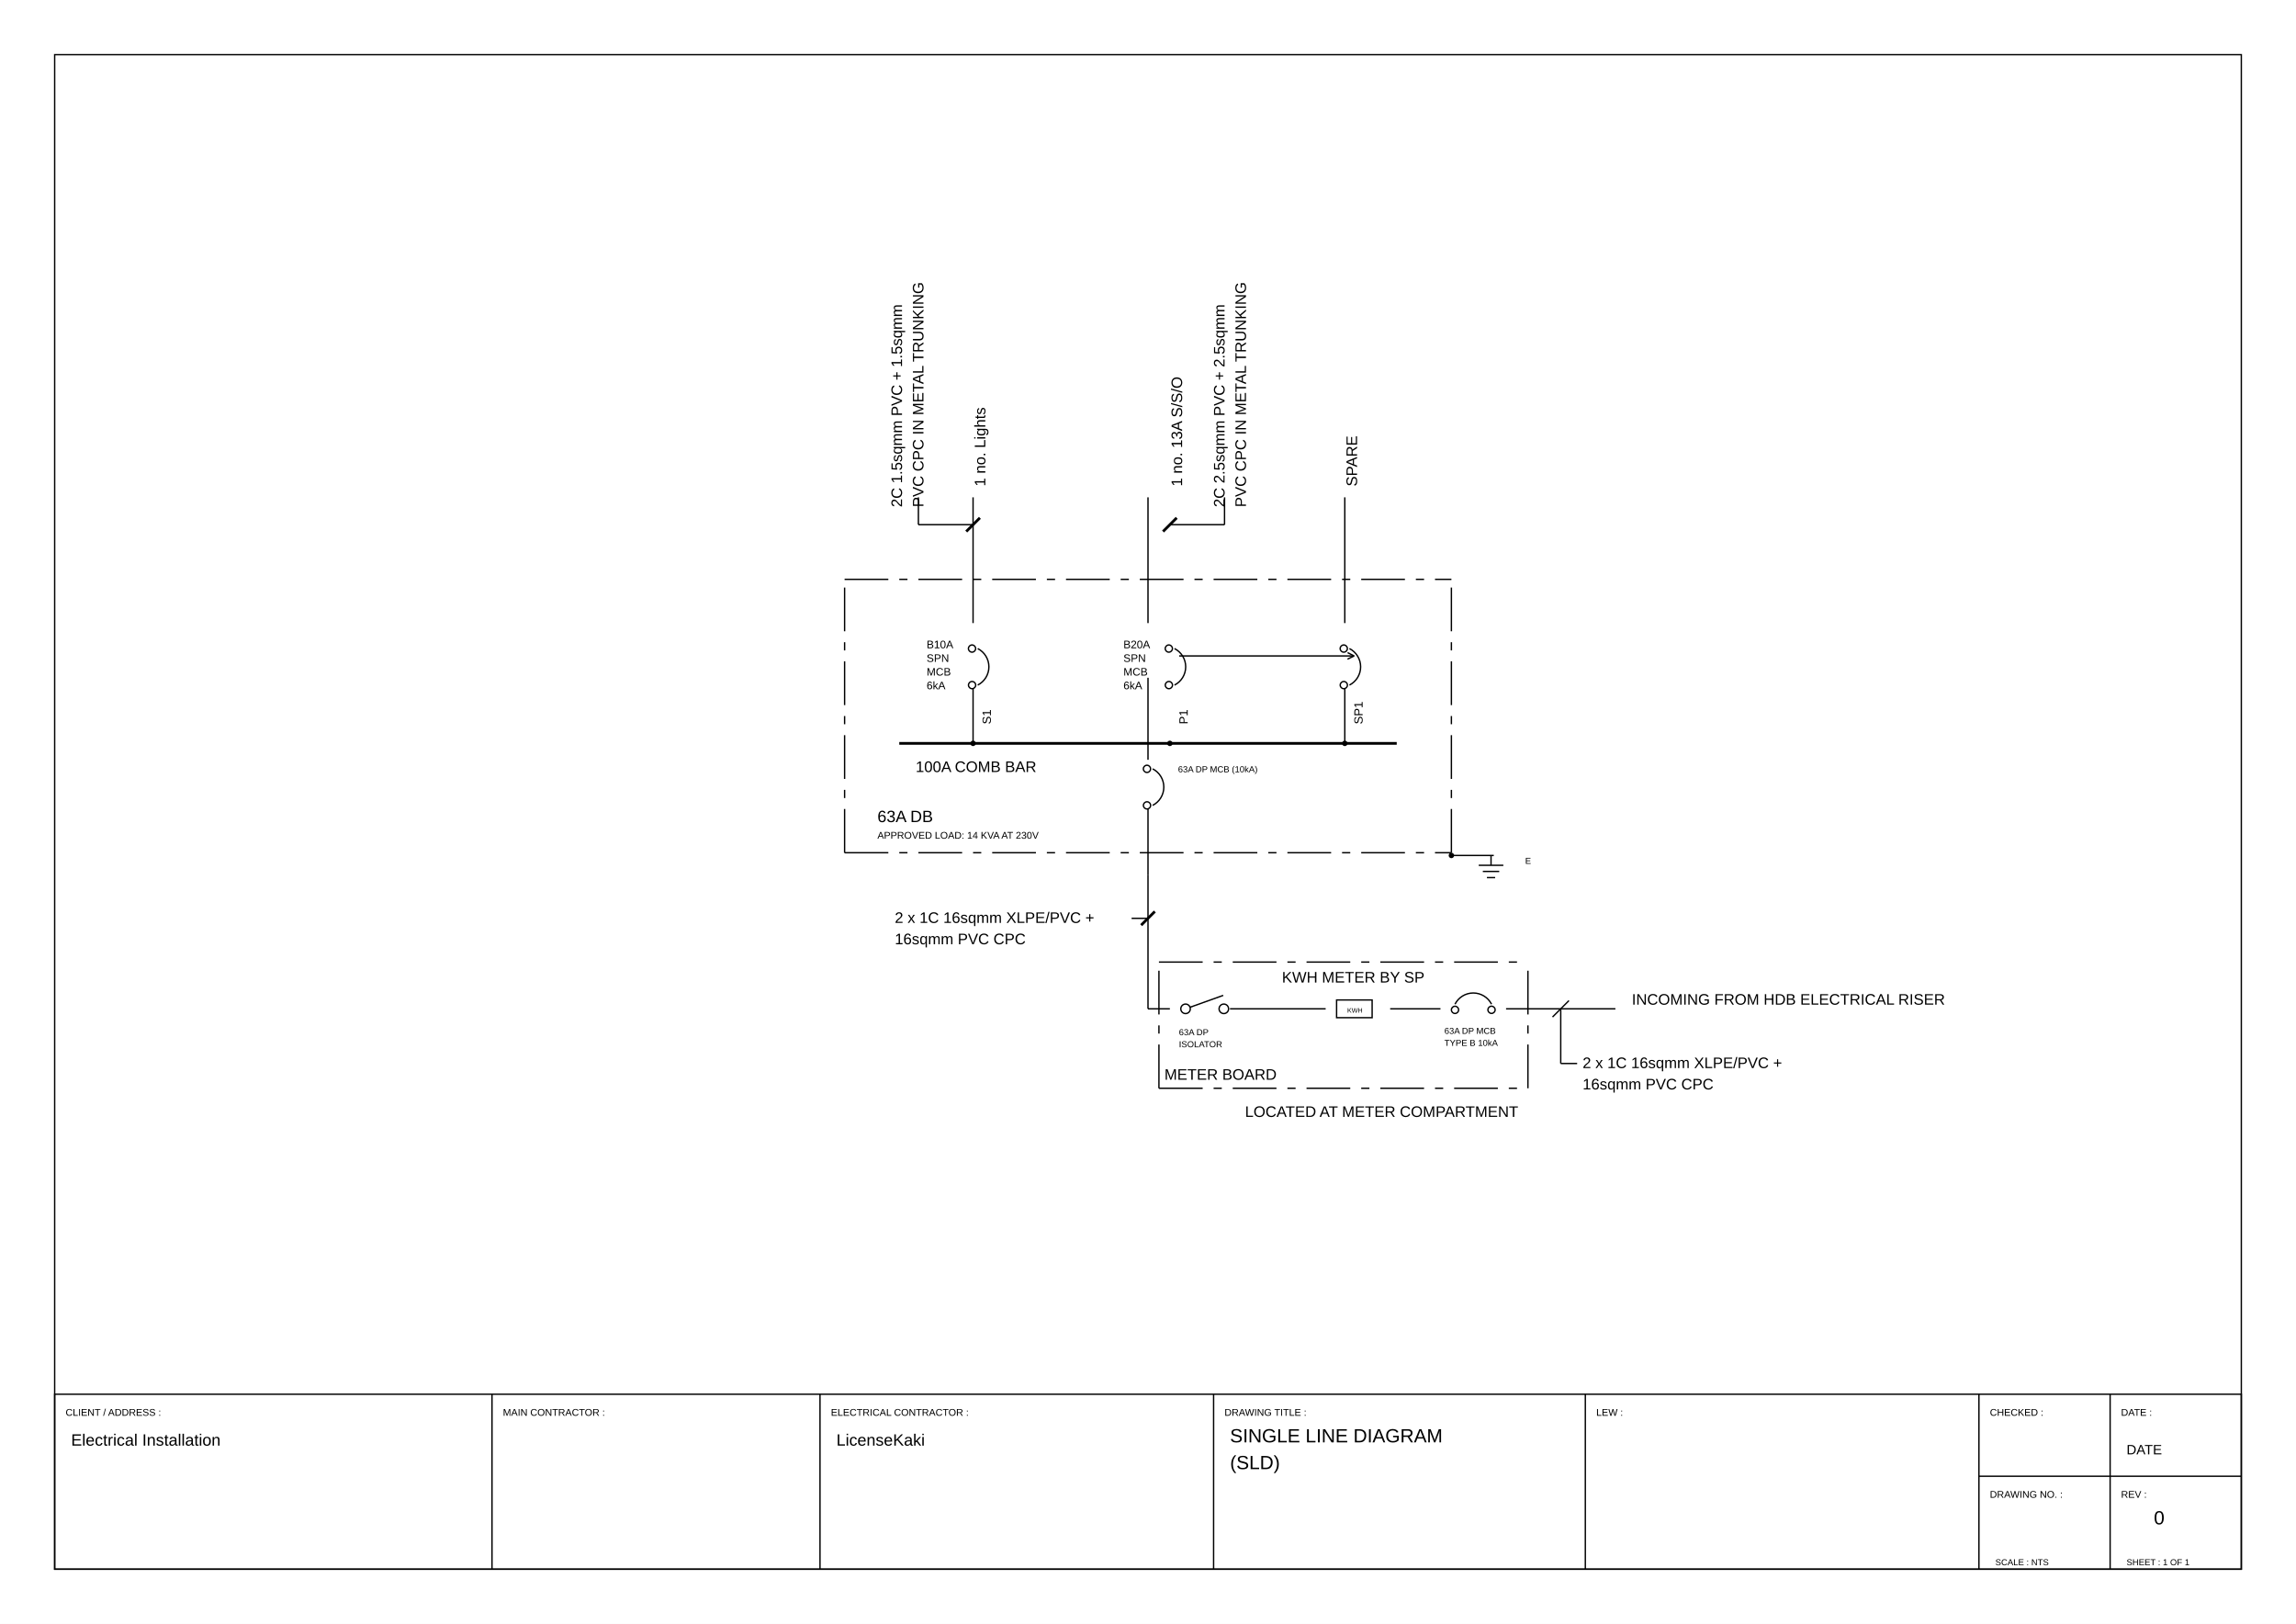
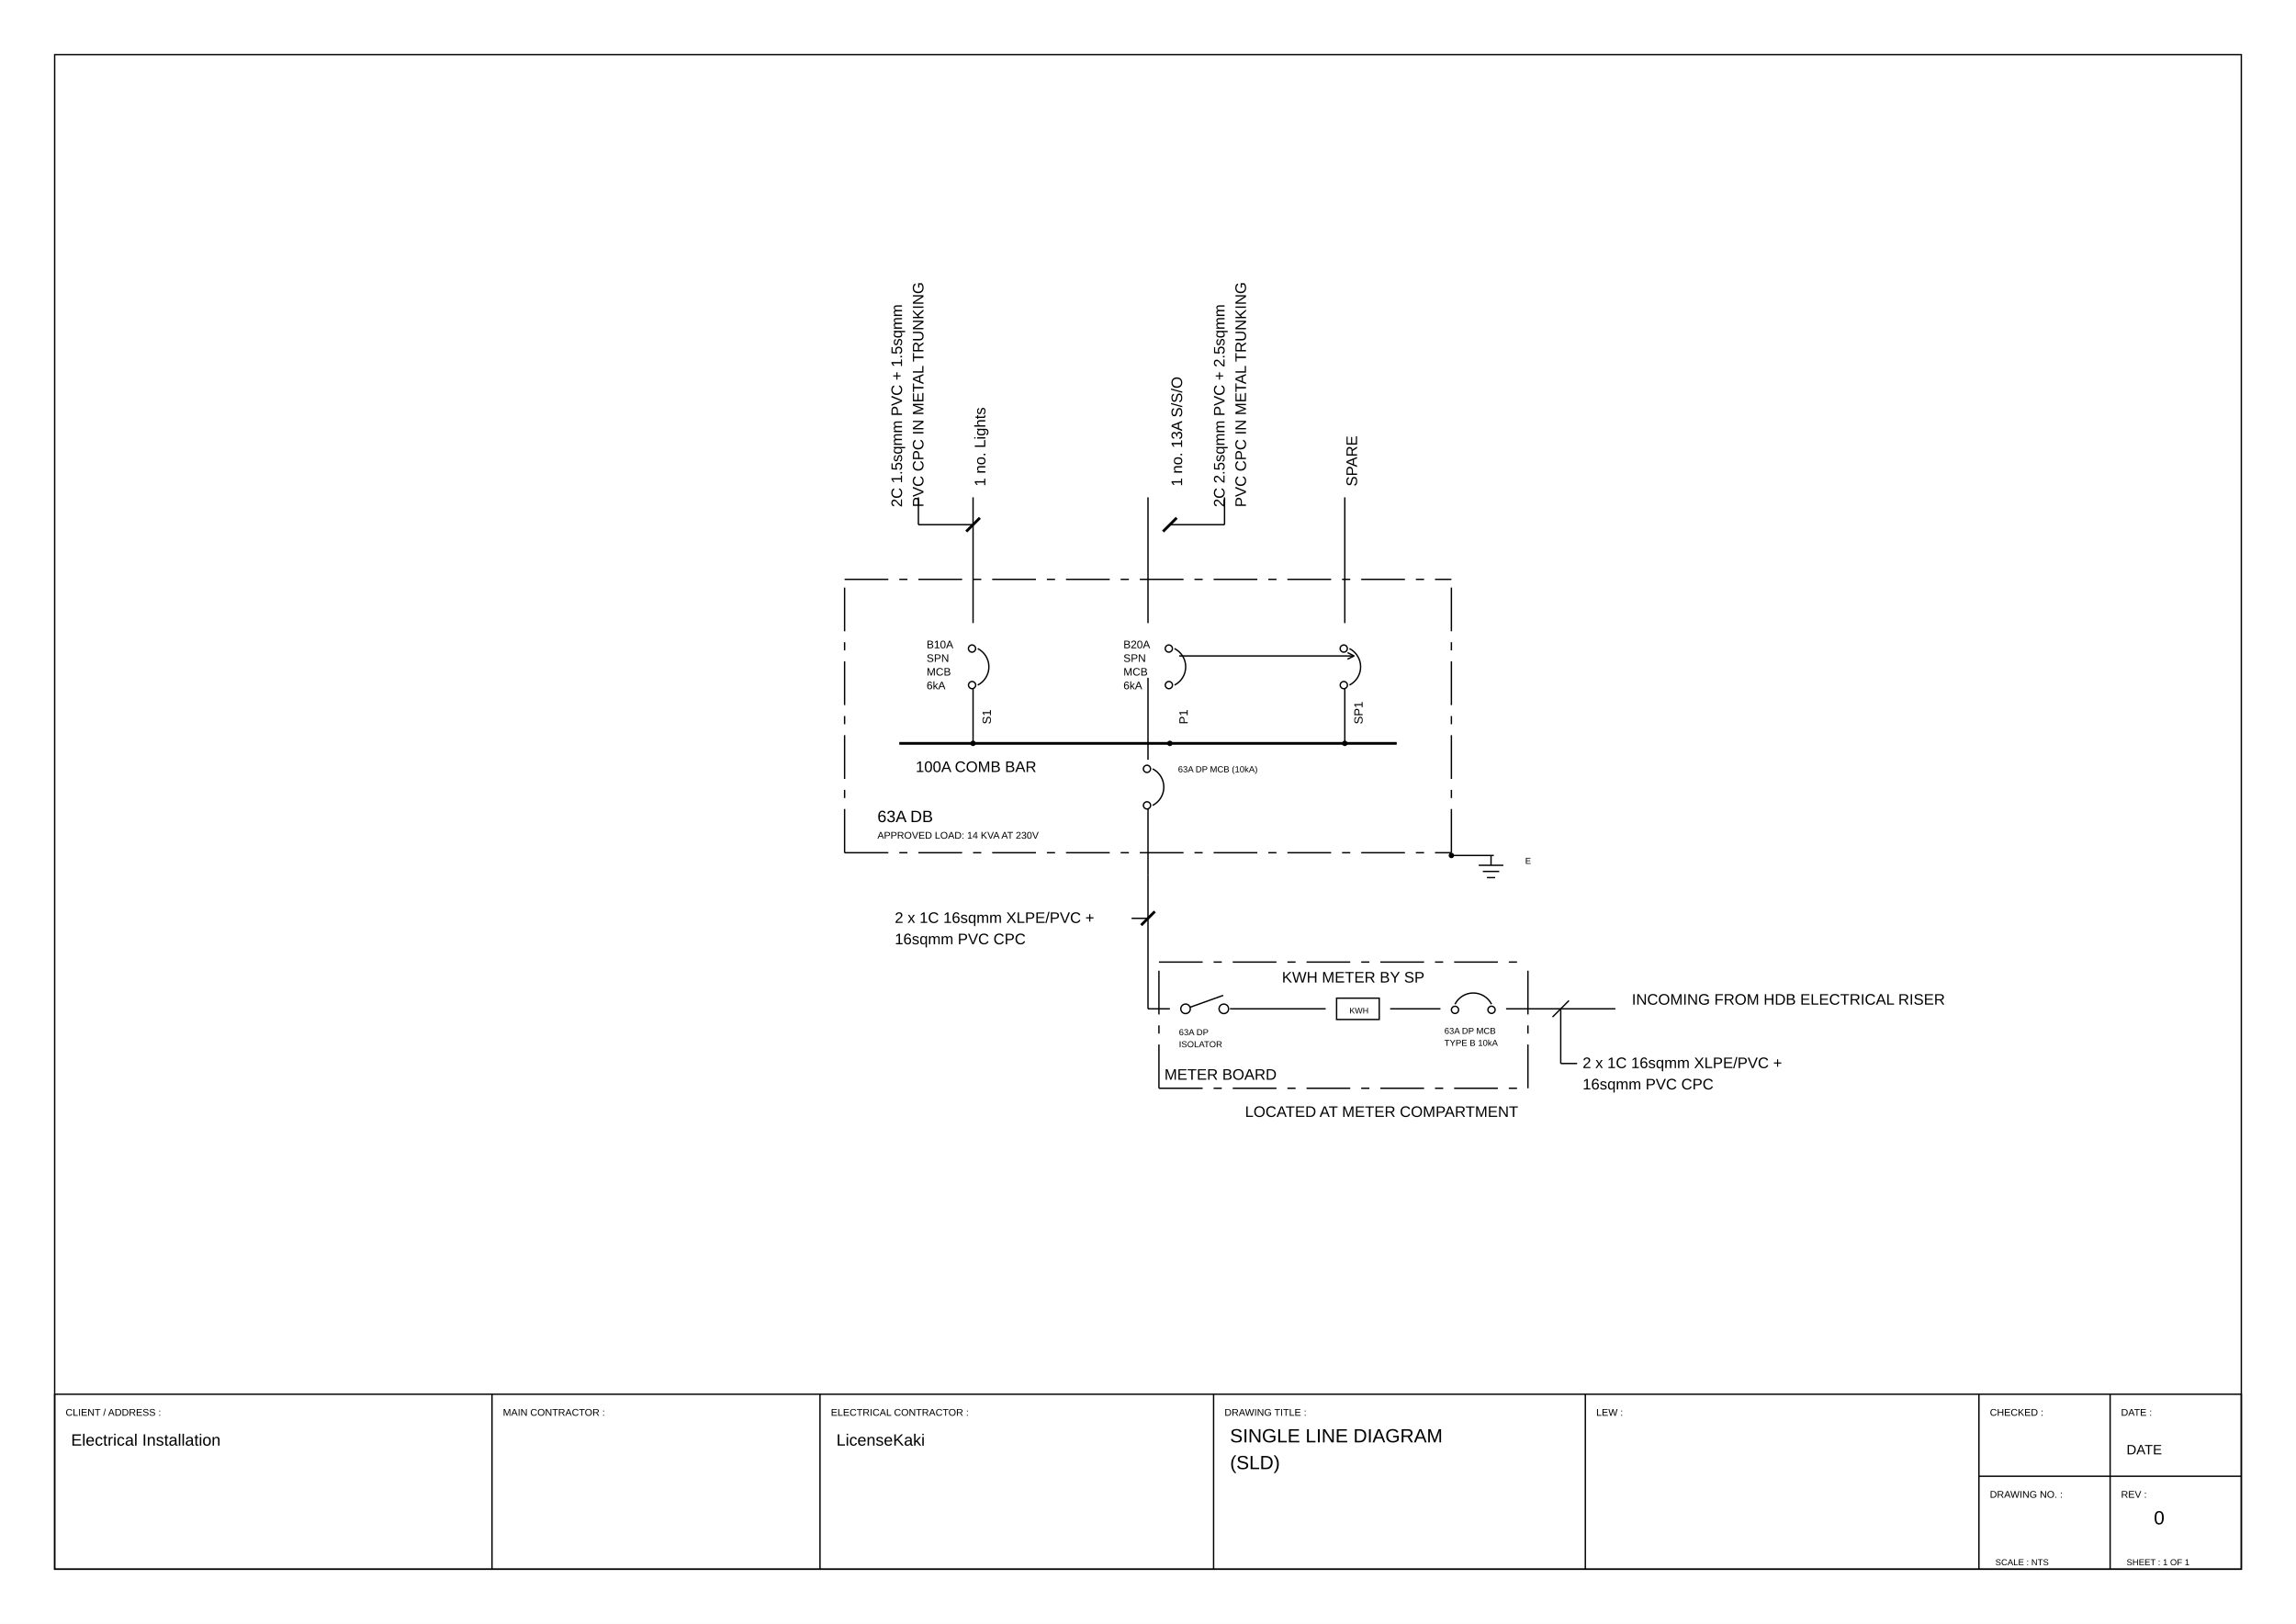
<svg xmlns="http://www.w3.org/2000/svg" viewBox="0 0 420.0 297.0" width="420.0mm" height="297.0mm">
  <rect width="420.0" height="297.0" fill="white" />
  <polygon points="10.00,287.00 410.00,287.00 410.00,10.00 10.00,10.00" stroke="#000000" stroke-width="0.25" fill="none" />
  <polygon points="10.00,287.00 410.00,287.00 410.00,255.00 10.00,255.00" stroke="#000000" stroke-width="0.25" fill="none" />
  <line x1="90.00" y1="255.00" x2="90.00" y2="287.00" stroke="#000000" stroke-width="0.25" fill="none" />
  <line x1="150.00" y1="255.00" x2="150.00" y2="287.00" stroke="#000000" stroke-width="0.25" fill="none" />
  <line x1="222.00" y1="255.00" x2="222.00" y2="287.00" stroke="#000000" stroke-width="0.25" fill="none" />
  <line x1="290.00" y1="255.00" x2="290.00" y2="287.00" stroke="#000000" stroke-width="0.25" fill="none" />
  <line x1="362.00" y1="255.00" x2="362.00" y2="287.00" stroke="#000000" stroke-width="0.25" fill="none" />
  <line x1="362.00" y1="270.00" x2="410.00" y2="270.00" stroke="#000000" stroke-width="0.25" fill="none" />
  <line x1="386.00" y1="255.00" x2="386.00" y2="287.00" stroke="#000000" stroke-width="0.25" fill="none" />
  <text x="12.00" y="258.94" font-family="Arial, Helvetica, sans-serif" font-size="1.8" fill="#000000">CLIENT / ADDRESS :</text>
  <text x="92.00" y="258.94" font-family="Arial, Helvetica, sans-serif" font-size="1.8" fill="#000000">MAIN CONTRACTOR :</text>
  <text x="152.00" y="258.94" font-family="Arial, Helvetica, sans-serif" font-size="1.8" fill="#000000">ELECTRICAL CONTRACTOR :</text>
  <text x="224.00" y="258.94" font-family="Arial, Helvetica, sans-serif" font-size="1.8" fill="#000000">DRAWING TITLE :</text>
  <text x="292.00" y="258.94" font-family="Arial, Helvetica, sans-serif" font-size="1.8" fill="#000000">LEW :</text>
  <text x="364.00" y="258.94" font-family="Arial, Helvetica, sans-serif" font-size="1.8" fill="#000000">CHECKED :</text>
  <text x="388.00" y="258.94" font-family="Arial, Helvetica, sans-serif" font-size="1.8" fill="#000000">DATE :</text>
  <text x="364.00" y="273.94" font-family="Arial, Helvetica, sans-serif" font-size="1.8" fill="#000000">DRAWING NO. :</text>
  <text x="388.00" y="273.94" font-family="Arial, Helvetica, sans-serif" font-size="1.8" fill="#000000">REV :</text>
  <circle cx="216.87" cy="184.51" r="0.87" stroke="#000000" stroke-width="0.25" fill="none" />
  <circle cx="223.87" cy="184.51" r="0.87" stroke="#000000" stroke-width="0.25" fill="none" />
  <polyline points="217.70,184.22 223.76,182.05" stroke="#000000" stroke-width="0.25" fill="none" />
  <text x="215.66" y="189.34" font-family="Arial, Helvetica, sans-serif" font-size="1.6" fill="#000000">
    <tspan x="215.66">63A DP</tspan>
    <tspan x="215.66" dy="2.2">ISOLATOR</tspan>
  </text>
-   <polygon points="244.50,182.89 251.00,182.89 251.00,186.13 244.50,186.13" stroke="#000000" stroke-width="0.25" fill="none" />
-   <text x="246.45" y="185.22" font-family="Arial, Helvetica, sans-serif" font-size="1.2" fill="#000000">KWH</text>
+   <polygon points="244.50,182.56 252.30,182.56 252.30,186.46 244.50,186.46" stroke="#000000" stroke-width="0.25" fill="none" />
+   <text x="246.84" y="185.36" font-family="Arial, Helvetica, sans-serif" font-size="1.5" fill="#000000">KWH</text>
  <text x="234.50" y="179.70" font-family="Arial, Helvetica, sans-serif" font-size="2.8" fill="#000000">KWH METER BY SP</text>
  <path d="M 272.84,183.66 A 3.75,3.75 0 0,0 266.16,183.66" stroke="#000000" stroke-width="0.25" fill="none" />
  <circle cx="266.16" cy="184.70" r="0.66" stroke="#000000" stroke-width="0.25" fill="none" />
  <circle cx="272.84" cy="184.69" r="0.66" stroke="#000000" stroke-width="0.25" fill="none" />
  <text x="264.22" y="189.09" font-family="Arial, Helvetica, sans-serif" font-size="1.6" fill="#000000">
    <tspan x="264.22">63A DP MCB</tspan>
    <tspan x="264.22" dy="2.2">TYPE B 10kA</tspan>
  </text>
  <text x="298.50" y="183.75" font-family="Arial, Helvetica, sans-serif" font-size="2.8" fill="#000000">INCOMING FROM HDB ELECTRICAL RISER</text>
  <text x="289.50" y="195.35" font-family="Arial, Helvetica, sans-serif" font-size="2.8" fill="#000000">
    <tspan x="289.50">2 x 1C 16sqmm XLPE/PVC +</tspan>
    <tspan x="289.50" dy="3.9">16sqmm PVC CPC</tspan>
  </text>
  <text x="163.68" y="168.80" font-family="Arial, Helvetica, sans-serif" font-size="2.8" fill="#000000">
    <tspan x="163.68">2 x 1C 16sqmm XLPE/PVC +</tspan>
    <tspan x="163.68" dy="3.9">16sqmm PVC CPC</tspan>
  </text>
  <text x="213.00" y="197.48" font-family="Arial, Helvetica, sans-serif" font-size="2.8" fill="#000000">METER BOARD</text>
  <text x="227.75" y="204.28" font-family="Arial, Helvetica, sans-serif" font-size="2.8" fill="#000000">LOCATED AT METER COMPARTMENT</text>
  <path d="M 210.85,147.30 A 3.75,3.75 0 0,0 210.85,140.62" stroke="#000000" stroke-width="0.25" fill="none" />
  <circle cx="209.81" cy="140.62" r="0.66" stroke="#000000" stroke-width="0.25" fill="none" />
  <circle cx="209.82" cy="147.30" r="0.66" stroke="#000000" stroke-width="0.25" fill="none" />
  <text x="215.50" y="141.24" font-family="Arial, Helvetica, sans-serif" font-size="1.6" fill="#000000">63A DP MCB (10kA)</text>
  <line x1="164.50" y1="135.96" x2="255.50" y2="135.96" stroke="#000000" stroke-width="0.50" fill="none" />
  <text x="167.50" y="141.20" font-family="Arial, Helvetica, sans-serif" font-size="2.8" fill="#000000">100A COMB BAR</text>
  <text x="179.50" y="134.22" font-family="Arial, Helvetica, sans-serif" font-size="2.2" fill="#000000" transform="rotate(-90.0,179.50,132.46)">S1</text>
  <path d="M 178.85,125.30 A 3.75,3.75 0 0,0 178.85,118.62" stroke="#000000" stroke-width="0.25" fill="none" />
  <circle cx="177.81" cy="118.62" r="0.66" stroke="#000000" stroke-width="0.25" fill="none" />
  <circle cx="177.82" cy="125.30" r="0.66" stroke="#000000" stroke-width="0.25" fill="none" />
  <text x="169.50" y="118.56" font-family="Arial, Helvetica, sans-serif" font-size="2.0" fill="#000000">B10A</text>
  <text x="169.50" y="121.06" font-family="Arial, Helvetica, sans-serif" font-size="2.0" fill="#000000">SPN</text>
  <text x="169.50" y="123.56" font-family="Arial, Helvetica, sans-serif" font-size="2.0" fill="#000000">MCB</text>
  <text x="169.50" y="126.06" font-family="Arial, Helvetica, sans-serif" font-size="2.0" fill="#000000">6kA</text>
  <text x="178.00" y="91.20" font-family="Arial, Helvetica, sans-serif" font-size="2.8" fill="#000000" transform="rotate(-90.0,178.00,88.96)">1 no. Lights</text>
  <text x="215.50" y="134.22" font-family="Arial, Helvetica, sans-serif" font-size="2.2" fill="#000000" transform="rotate(-90.0,215.50,132.46)">P1</text>
  <path d="M 214.85,125.30 A 3.75,3.75 0 0,0 214.85,118.62" stroke="#000000" stroke-width="0.25" fill="none" />
  <circle cx="213.81" cy="118.62" r="0.66" stroke="#000000" stroke-width="0.25" fill="none" />
  <circle cx="213.82" cy="125.30" r="0.66" stroke="#000000" stroke-width="0.25" fill="none" />
  <text x="205.50" y="118.56" font-family="Arial, Helvetica, sans-serif" font-size="2.0" fill="#000000">B20A</text>
  <text x="205.50" y="121.06" font-family="Arial, Helvetica, sans-serif" font-size="2.0" fill="#000000">SPN</text>
  <text x="205.50" y="123.56" font-family="Arial, Helvetica, sans-serif" font-size="2.0" fill="#000000">MCB</text>
  <text x="205.50" y="126.06" font-family="Arial, Helvetica, sans-serif" font-size="2.0" fill="#000000">6kA</text>
  <text x="214.00" y="91.20" font-family="Arial, Helvetica, sans-serif" font-size="2.8" fill="#000000" transform="rotate(-90.0,214.00,88.96)">1 no. 13A S/S/O</text>
  <text x="247.50" y="134.22" font-family="Arial, Helvetica, sans-serif" font-size="2.2" fill="#000000" transform="rotate(-90.0,247.50,132.46)">SP1</text>
  <path d="M 246.85,125.30 A 3.75,3.75 0 0,0 246.85,118.62" stroke="#000000" stroke-width="0.25" fill="none" />
  <circle cx="245.81" cy="118.62" r="0.66" stroke="#000000" stroke-width="0.25" fill="none" />
  <circle cx="245.82" cy="125.30" r="0.66" stroke="#000000" stroke-width="0.25" fill="none" />
  <line x1="215.70" y1="119.97" x2="247.70" y2="119.97" stroke="#000000" stroke-width="0.25" fill="none" />
  <line x1="247.70" y1="119.97" x2="246.49" y2="120.56" stroke="#000000" stroke-width="0.25" fill="none" />
  <line x1="247.70" y1="119.97" x2="246.51" y2="119.36" stroke="#000000" stroke-width="0.25" fill="none" />
  <text x="246.00" y="91.20" font-family="Arial, Helvetica, sans-serif" font-size="2.8" fill="#000000" transform="rotate(-90.0,246.00,88.96)">SPARE</text>
  <text x="165.00" y="92.76" font-family="Arial, Helvetica, sans-serif" font-size="2.8" fill="#000000" transform="rotate(-90.0,165.00,92.76)">2C 1.5sqmm PVC + 1.5sqmm</text>
  <text x="168.92" y="92.76" font-family="Arial, Helvetica, sans-serif" font-size="2.8" fill="#000000" transform="rotate(-90.0,168.92,92.76)">PVC CPC IN METAL TRUNKING</text>
  <text x="224.00" y="92.76" font-family="Arial, Helvetica, sans-serif" font-size="2.8" fill="#000000" transform="rotate(-90.0,224.00,92.76)">2C 2.5sqmm PVC + 2.5sqmm</text>
  <text x="227.92" y="92.76" font-family="Arial, Helvetica, sans-serif" font-size="2.8" fill="#000000" transform="rotate(-90.0,227.92,92.76)">PVC CPC IN METAL TRUNKING</text>
  <text x="160.50" y="150.36" font-family="Arial, Helvetica, sans-serif" font-size="3.0" fill="#000000">63A DB</text>
  <text x="160.50" y="153.40" font-family="Arial, Helvetica, sans-serif" font-size="1.8" fill="#000000">APPROVED LOAD: 14 KVA AT 230V</text>
  <line x1="272.75" y1="156.46" x2="272.75" y2="158.26" stroke="#000000" stroke-width="0.25" fill="none" />
  <line x1="270.50" y1="158.26" x2="275.00" y2="158.26" stroke="#000000" stroke-width="0.25" fill="none" />
  <line x1="271.25" y1="159.38" x2="274.25" y2="159.38" stroke="#000000" stroke-width="0.25" fill="none" />
  <line x1="272.00" y1="160.51" x2="273.50" y2="160.51" stroke="#000000" stroke-width="0.25" fill="none" />
  <text x="279.00" y="157.99" font-family="Arial, Helvetica, sans-serif" font-size="1.6" fill="#000000">E</text>
  <line x1="210.00" y1="184.51" x2="214.00" y2="184.51" stroke="#000000" stroke-width="0.25" fill="none" />
  <line x1="225.00" y1="184.51" x2="242.50" y2="184.51" stroke="#000000" stroke-width="0.25" fill="none" />
  <line x1="254.30" y1="184.51" x2="263.50" y2="184.51" stroke="#000000" stroke-width="0.25" fill="none" />
  <line x1="275.50" y1="184.51" x2="295.50" y2="184.51" stroke="#000000" stroke-width="0.25" fill="none" />
  <line x1="284.00" y1="186.01" x2="287.00" y2="183.01" stroke="#000000" stroke-width="0.25" fill="none" />
  <line x1="285.50" y1="184.51" x2="285.50" y2="194.51" stroke="#000000" stroke-width="0.25" fill="none" />
  <line x1="285.50" y1="194.51" x2="288.50" y2="194.51" stroke="#000000" stroke-width="0.25" fill="none" />
  <line x1="210.00" y1="184.51" x2="210.00" y2="159.96" stroke="#000000" stroke-width="0.25" fill="none" />
  <line x1="210.00" y1="167.96" x2="207.00" y2="167.96" stroke="#000000" stroke-width="0.25" fill="none" />
  <line x1="210.00" y1="159.96" x2="210.00" y2="147.96" stroke="#000000" stroke-width="0.25" fill="none" />
  <line x1="210.00" y1="138.96" x2="210.00" y2="135.96" stroke="#000000" stroke-width="0.25" fill="none" />
  <line x1="178.00" y1="135.96" x2="178.00" y2="125.96" stroke="#000000" stroke-width="0.25" fill="none" />
  <line x1="178.00" y1="113.96" x2="178.00" y2="90.96" stroke="#000000" stroke-width="0.25" fill="none" />
  <line x1="210.00" y1="135.96" x2="210.00" y2="123.96" stroke="#000000" stroke-width="0.25" fill="none" />
  <line x1="210.00" y1="113.96" x2="210.00" y2="90.96" stroke="#000000" stroke-width="0.25" fill="none" />
  <line x1="246.00" y1="135.96" x2="246.00" y2="125.96" stroke="#000000" stroke-width="0.25" fill="none" />
  <line x1="246.00" y1="113.96" x2="246.00" y2="90.96" stroke="#000000" stroke-width="0.25" fill="none" />
  <line x1="168.00" y1="95.96" x2="178.00" y2="95.96" stroke="#000000" stroke-width="0.25" fill="none" />
  <line x1="168.00" y1="95.96" x2="168.00" y2="90.96" stroke="#000000" stroke-width="0.25" fill="none" />
  <line x1="214.00" y1="95.96" x2="224.00" y2="95.96" stroke="#000000" stroke-width="0.25" fill="none" />
  <line x1="224.00" y1="95.96" x2="224.00" y2="90.96" stroke="#000000" stroke-width="0.25" fill="none" />
  <line x1="265.50" y1="156.46" x2="273.25" y2="156.46" stroke="#000000" stroke-width="0.25" fill="none" />
  <line x1="208.75" y1="169.21" x2="211.25" y2="166.71" stroke="#000000" stroke-width="0.50" fill="none" />
  <line x1="176.75" y1="97.21" x2="179.25" y2="94.71" stroke="#000000" stroke-width="0.50" fill="none" />
  <line x1="212.75" y1="97.21" x2="215.25" y2="94.71" stroke="#000000" stroke-width="0.50" fill="none" />
  <line x1="212.00" y1="199.04" x2="220.00" y2="199.04" stroke="#000000" stroke-width="0.25" fill="none" />
  <line x1="222.00" y1="199.04" x2="223.50" y2="199.04" stroke="#000000" stroke-width="0.25" fill="none" />
  <line x1="225.50" y1="199.04" x2="233.50" y2="199.04" stroke="#000000" stroke-width="0.25" fill="none" />
  <line x1="235.50" y1="199.04" x2="237.00" y2="199.04" stroke="#000000" stroke-width="0.25" fill="none" />
  <line x1="239.00" y1="199.04" x2="247.00" y2="199.04" stroke="#000000" stroke-width="0.25" fill="none" />
  <line x1="249.00" y1="199.04" x2="250.50" y2="199.04" stroke="#000000" stroke-width="0.25" fill="none" />
  <line x1="252.50" y1="199.04" x2="260.50" y2="199.04" stroke="#000000" stroke-width="0.25" fill="none" />
  <line x1="262.50" y1="199.04" x2="264.00" y2="199.04" stroke="#000000" stroke-width="0.25" fill="none" />
  <line x1="266.00" y1="199.04" x2="274.00" y2="199.04" stroke="#000000" stroke-width="0.25" fill="none" />
  <line x1="276.00" y1="199.04" x2="277.50" y2="199.04" stroke="#000000" stroke-width="0.25" fill="none" />
  <line x1="212.00" y1="175.96" x2="220.00" y2="175.96" stroke="#000000" stroke-width="0.25" fill="none" />
  <line x1="222.00" y1="175.96" x2="223.50" y2="175.96" stroke="#000000" stroke-width="0.25" fill="none" />
  <line x1="225.50" y1="175.96" x2="233.50" y2="175.96" stroke="#000000" stroke-width="0.25" fill="none" />
  <line x1="235.50" y1="175.96" x2="237.00" y2="175.96" stroke="#000000" stroke-width="0.25" fill="none" />
  <line x1="239.00" y1="175.96" x2="247.00" y2="175.96" stroke="#000000" stroke-width="0.25" fill="none" />
  <line x1="249.00" y1="175.96" x2="250.50" y2="175.96" stroke="#000000" stroke-width="0.25" fill="none" />
  <line x1="252.50" y1="175.96" x2="260.50" y2="175.96" stroke="#000000" stroke-width="0.25" fill="none" />
  <line x1="262.50" y1="175.96" x2="264.00" y2="175.96" stroke="#000000" stroke-width="0.25" fill="none" />
  <line x1="266.00" y1="175.96" x2="274.00" y2="175.96" stroke="#000000" stroke-width="0.25" fill="none" />
  <line x1="276.00" y1="175.96" x2="277.50" y2="175.96" stroke="#000000" stroke-width="0.25" fill="none" />
  <line x1="212.00" y1="199.04" x2="212.00" y2="191.04" stroke="#000000" stroke-width="0.25" fill="none" />
  <line x1="212.00" y1="189.04" x2="212.00" y2="187.54" stroke="#000000" stroke-width="0.25" fill="none" />
  <line x1="212.00" y1="185.54" x2="212.00" y2="177.54" stroke="#000000" stroke-width="0.25" fill="none" />
  <line x1="279.50" y1="199.04" x2="279.50" y2="191.04" stroke="#000000" stroke-width="0.25" fill="none" />
  <line x1="279.50" y1="189.04" x2="279.50" y2="187.54" stroke="#000000" stroke-width="0.25" fill="none" />
  <line x1="279.50" y1="185.54" x2="279.50" y2="177.54" stroke="#000000" stroke-width="0.25" fill="none" />
  <line x1="154.50" y1="155.96" x2="162.50" y2="155.96" stroke="#000000" stroke-width="0.25" fill="none" />
  <line x1="164.50" y1="155.96" x2="166.00" y2="155.96" stroke="#000000" stroke-width="0.25" fill="none" />
  <line x1="168.00" y1="155.96" x2="176.00" y2="155.96" stroke="#000000" stroke-width="0.25" fill="none" />
  <line x1="178.00" y1="155.96" x2="179.50" y2="155.96" stroke="#000000" stroke-width="0.25" fill="none" />
  <line x1="181.50" y1="155.96" x2="189.50" y2="155.96" stroke="#000000" stroke-width="0.25" fill="none" />
  <line x1="191.50" y1="155.96" x2="193.00" y2="155.96" stroke="#000000" stroke-width="0.25" fill="none" />
  <line x1="195.00" y1="155.96" x2="203.00" y2="155.96" stroke="#000000" stroke-width="0.25" fill="none" />
  <line x1="205.00" y1="155.96" x2="206.50" y2="155.96" stroke="#000000" stroke-width="0.25" fill="none" />
  <line x1="208.50" y1="155.96" x2="216.50" y2="155.96" stroke="#000000" stroke-width="0.25" fill="none" />
  <line x1="218.50" y1="155.96" x2="220.00" y2="155.96" stroke="#000000" stroke-width="0.25" fill="none" />
  <line x1="222.00" y1="155.96" x2="230.00" y2="155.96" stroke="#000000" stroke-width="0.25" fill="none" />
  <line x1="232.00" y1="155.96" x2="233.50" y2="155.96" stroke="#000000" stroke-width="0.25" fill="none" />
  <line x1="235.50" y1="155.96" x2="243.50" y2="155.96" stroke="#000000" stroke-width="0.25" fill="none" />
  <line x1="245.50" y1="155.96" x2="247.00" y2="155.96" stroke="#000000" stroke-width="0.25" fill="none" />
  <line x1="249.00" y1="155.96" x2="257.00" y2="155.96" stroke="#000000" stroke-width="0.25" fill="none" />
  <line x1="259.00" y1="155.96" x2="260.50" y2="155.96" stroke="#000000" stroke-width="0.25" fill="none" />
  <line x1="262.50" y1="155.96" x2="265.50" y2="155.96" stroke="#000000" stroke-width="0.25" fill="none" />
  <line x1="154.50" y1="105.96" x2="162.50" y2="105.96" stroke="#000000" stroke-width="0.25" fill="none" />
  <line x1="164.50" y1="105.96" x2="166.00" y2="105.96" stroke="#000000" stroke-width="0.25" fill="none" />
  <line x1="168.00" y1="105.96" x2="176.00" y2="105.96" stroke="#000000" stroke-width="0.25" fill="none" />
  <line x1="178.00" y1="105.96" x2="179.50" y2="105.96" stroke="#000000" stroke-width="0.25" fill="none" />
  <line x1="181.50" y1="105.96" x2="189.50" y2="105.96" stroke="#000000" stroke-width="0.25" fill="none" />
  <line x1="191.50" y1="105.96" x2="193.00" y2="105.96" stroke="#000000" stroke-width="0.25" fill="none" />
  <line x1="195.00" y1="105.96" x2="203.00" y2="105.96" stroke="#000000" stroke-width="0.25" fill="none" />
  <line x1="205.00" y1="105.96" x2="206.50" y2="105.96" stroke="#000000" stroke-width="0.25" fill="none" />
  <line x1="208.50" y1="105.96" x2="216.50" y2="105.96" stroke="#000000" stroke-width="0.25" fill="none" />
  <line x1="218.50" y1="105.96" x2="220.00" y2="105.96" stroke="#000000" stroke-width="0.25" fill="none" />
  <line x1="222.00" y1="105.96" x2="230.00" y2="105.96" stroke="#000000" stroke-width="0.25" fill="none" />
  <line x1="232.00" y1="105.96" x2="233.50" y2="105.96" stroke="#000000" stroke-width="0.25" fill="none" />
  <line x1="235.50" y1="105.96" x2="243.50" y2="105.96" stroke="#000000" stroke-width="0.25" fill="none" />
  <line x1="245.50" y1="105.96" x2="247.00" y2="105.96" stroke="#000000" stroke-width="0.25" fill="none" />
  <line x1="249.00" y1="105.96" x2="257.00" y2="105.96" stroke="#000000" stroke-width="0.25" fill="none" />
  <line x1="259.00" y1="105.96" x2="260.50" y2="105.96" stroke="#000000" stroke-width="0.25" fill="none" />
  <line x1="262.50" y1="105.96" x2="265.50" y2="105.96" stroke="#000000" stroke-width="0.25" fill="none" />
  <line x1="154.50" y1="155.96" x2="154.50" y2="147.96" stroke="#000000" stroke-width="0.25" fill="none" />
  <line x1="154.50" y1="145.96" x2="154.50" y2="144.46" stroke="#000000" stroke-width="0.25" fill="none" />
  <line x1="154.50" y1="142.46" x2="154.50" y2="134.46" stroke="#000000" stroke-width="0.25" fill="none" />
  <line x1="154.50" y1="132.46" x2="154.50" y2="130.96" stroke="#000000" stroke-width="0.25" fill="none" />
  <line x1="154.50" y1="128.96" x2="154.50" y2="120.96" stroke="#000000" stroke-width="0.25" fill="none" />
  <line x1="154.50" y1="118.96" x2="154.50" y2="117.46" stroke="#000000" stroke-width="0.25" fill="none" />
  <line x1="154.50" y1="115.46" x2="154.50" y2="107.46" stroke="#000000" stroke-width="0.25" fill="none" />
  <line x1="265.50" y1="155.96" x2="265.50" y2="147.96" stroke="#000000" stroke-width="0.25" fill="none" />
  <line x1="265.50" y1="145.96" x2="265.50" y2="144.46" stroke="#000000" stroke-width="0.25" fill="none" />
  <line x1="265.50" y1="142.46" x2="265.50" y2="134.46" stroke="#000000" stroke-width="0.25" fill="none" />
  <line x1="265.50" y1="132.46" x2="265.50" y2="130.96" stroke="#000000" stroke-width="0.25" fill="none" />
  <line x1="265.50" y1="128.96" x2="265.50" y2="120.96" stroke="#000000" stroke-width="0.25" fill="none" />
  <line x1="265.50" y1="118.96" x2="265.50" y2="117.46" stroke="#000000" stroke-width="0.25" fill="none" />
  <line x1="265.50" y1="115.46" x2="265.50" y2="107.46" stroke="#000000" stroke-width="0.25" fill="none" />
  <circle cx="178.00" cy="135.96" r="0.50" fill="rgb(0,0,0)" stroke="none" />
  <circle cx="214.00" cy="135.96" r="0.50" fill="rgb(0,0,0)" stroke="none" />
  <circle cx="246.00" cy="135.96" r="0.50" fill="rgb(0,0,0)" stroke="none" />
  <circle cx="265.50" cy="156.46" r="0.50" fill="rgb(0,0,0)" stroke="none" />
  <text x="13.00" y="264.40" font-family="Arial, Helvetica, sans-serif" font-size="3.0" fill="#000000">Electrical Installation</text>
  <text x="153.00" y="264.40" font-family="Arial, Helvetica, sans-serif" font-size="3.0" fill="#000000">LicenseKaki</text>
  <text x="225.00" y="263.80" font-family="Arial, Helvetica, sans-serif" font-size="3.5" fill="#000000">
    <tspan x="225.00">SINGLE LINE DIAGRAM</tspan>
    <tspan x="225.00" dy="4.9">(SLD)</tspan>
  </text>
  <text x="389.00" y="266.00" font-family="Arial, Helvetica, sans-serif" font-size="2.5" fill="#000000">DATE</text>
  <text x="365.00" y="278.00" font-family="Arial, Helvetica, sans-serif" font-size="2.5" fill="#000000" />
  <text x="394.00" y="278.80" font-family="Arial, Helvetica, sans-serif" font-size="3.5" fill="#000000">0</text>
  <text x="365.00" y="286.28" font-family="Arial, Helvetica, sans-serif" font-size="1.6" fill="#000000">SCALE : NTS</text>
  <text x="389.00" y="286.28" font-family="Arial, Helvetica, sans-serif" font-size="1.6" fill="#000000">SHEET : 1 OF 1</text>
</svg>
